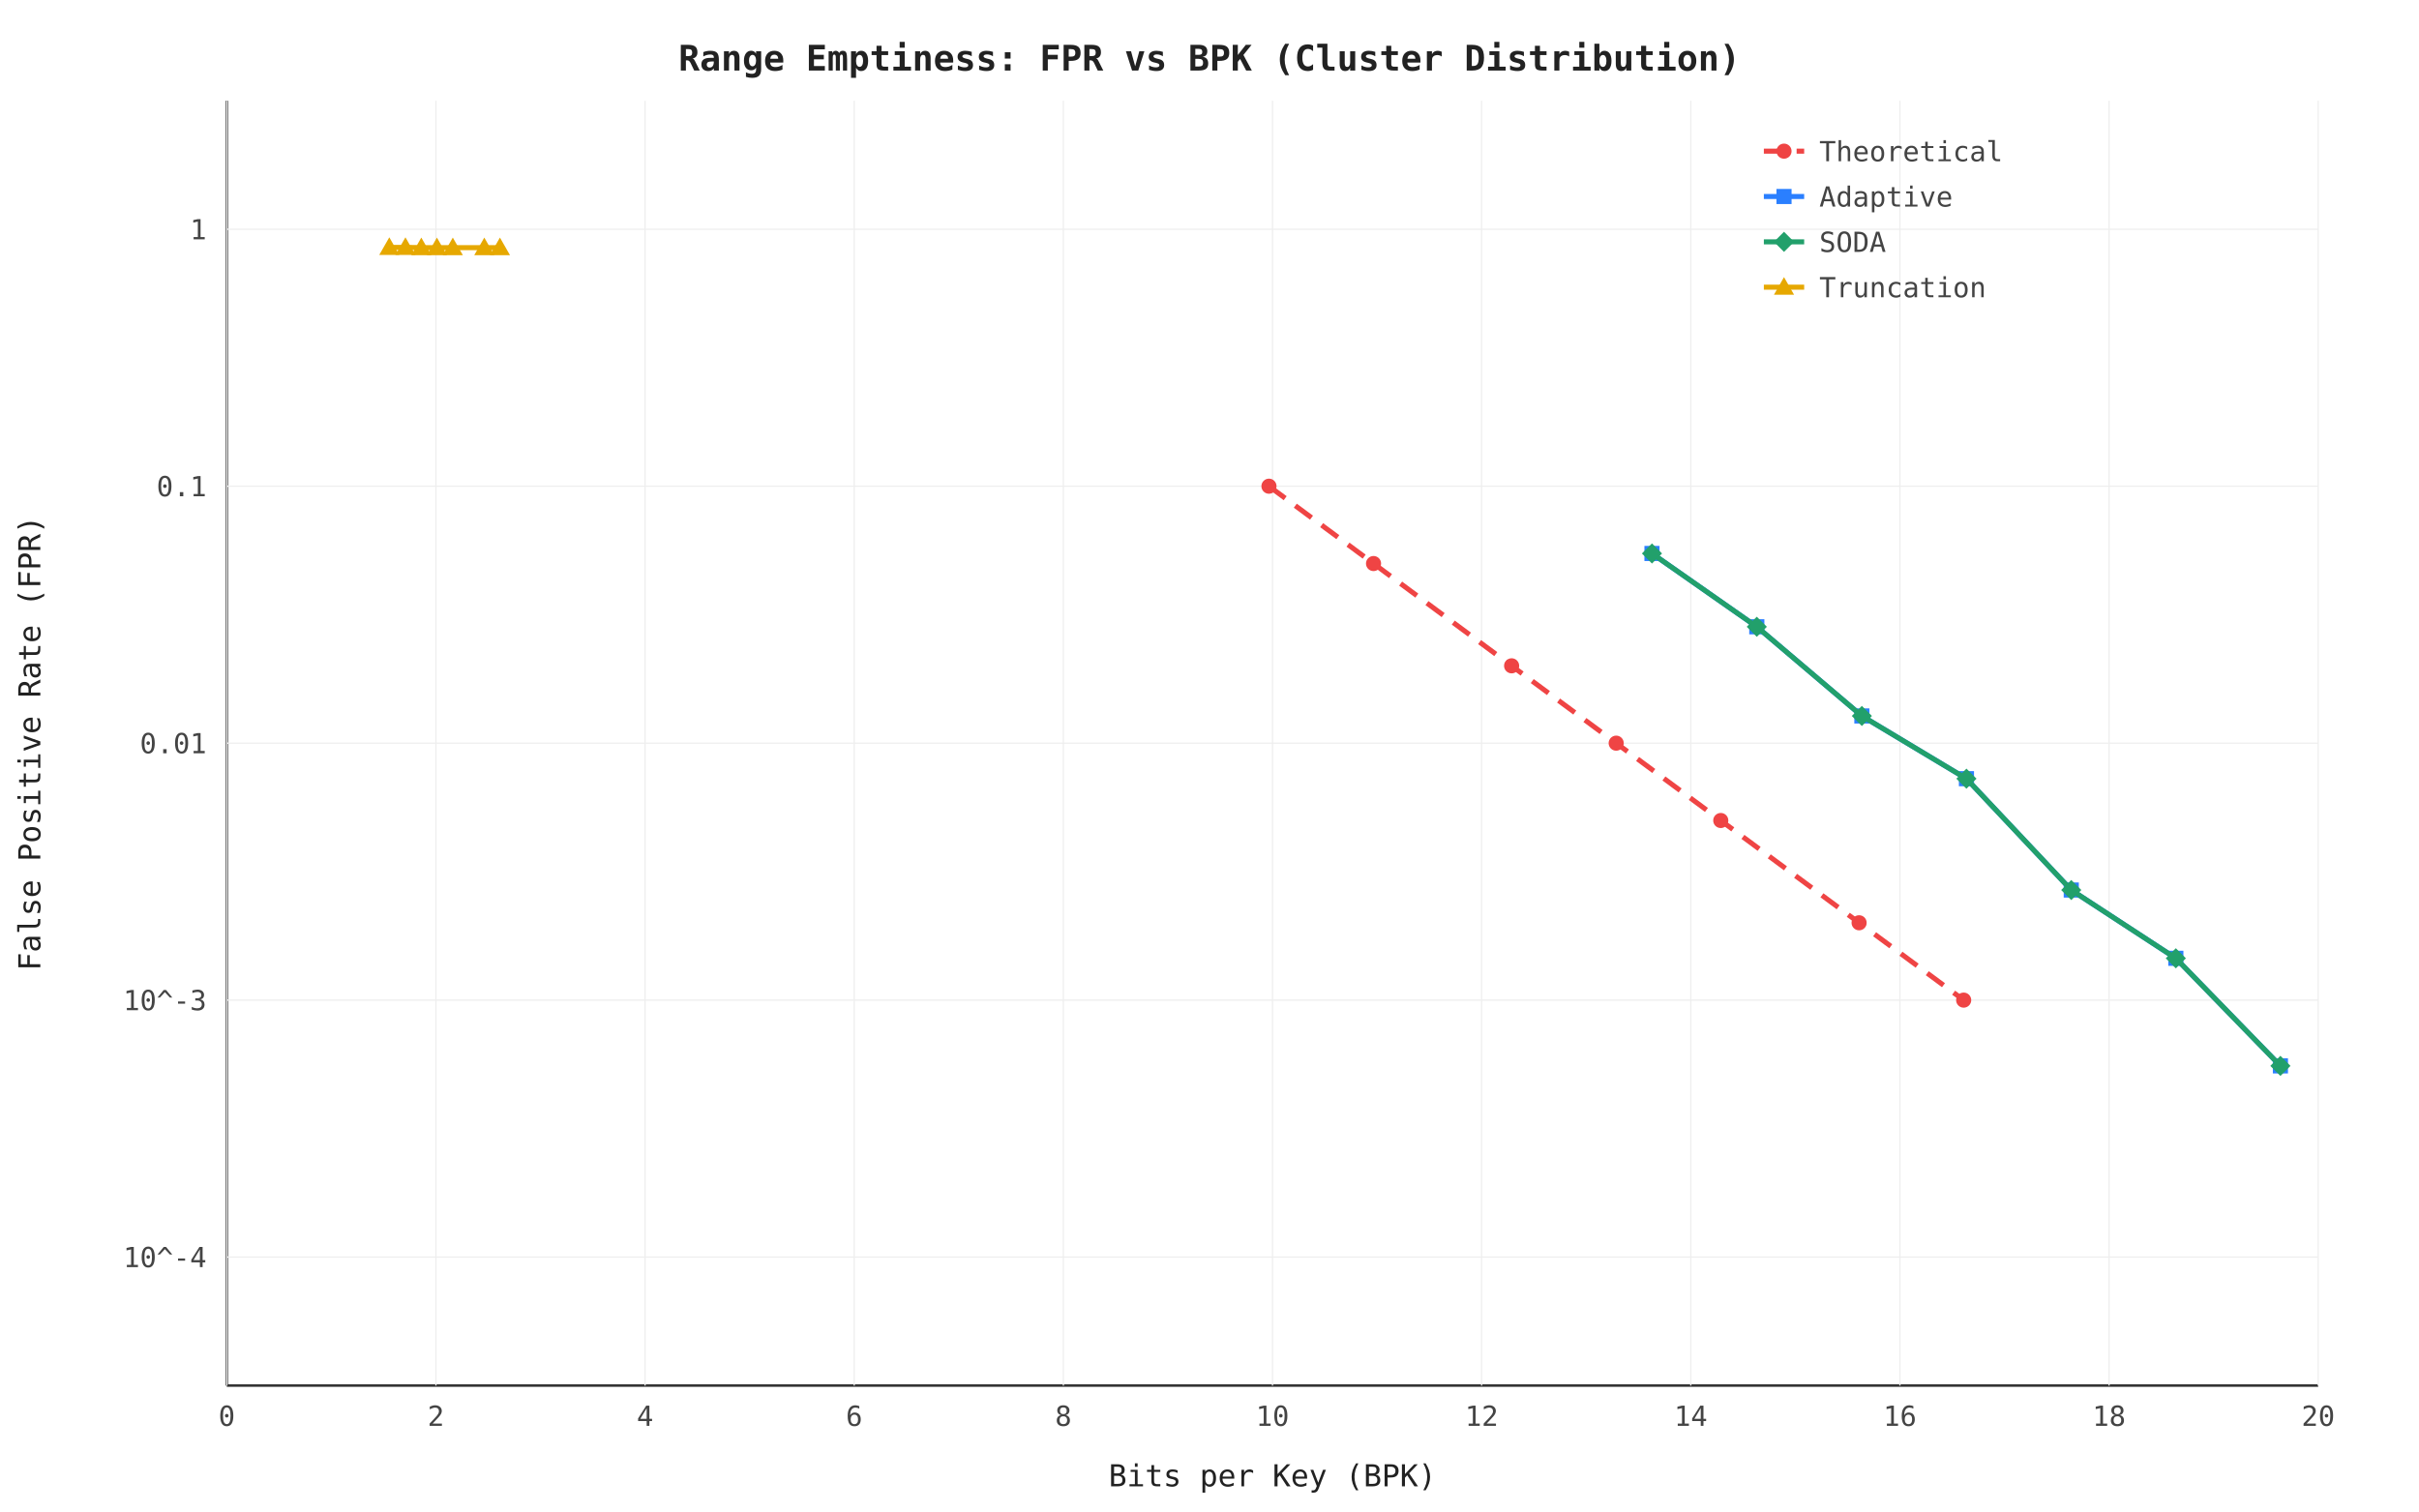
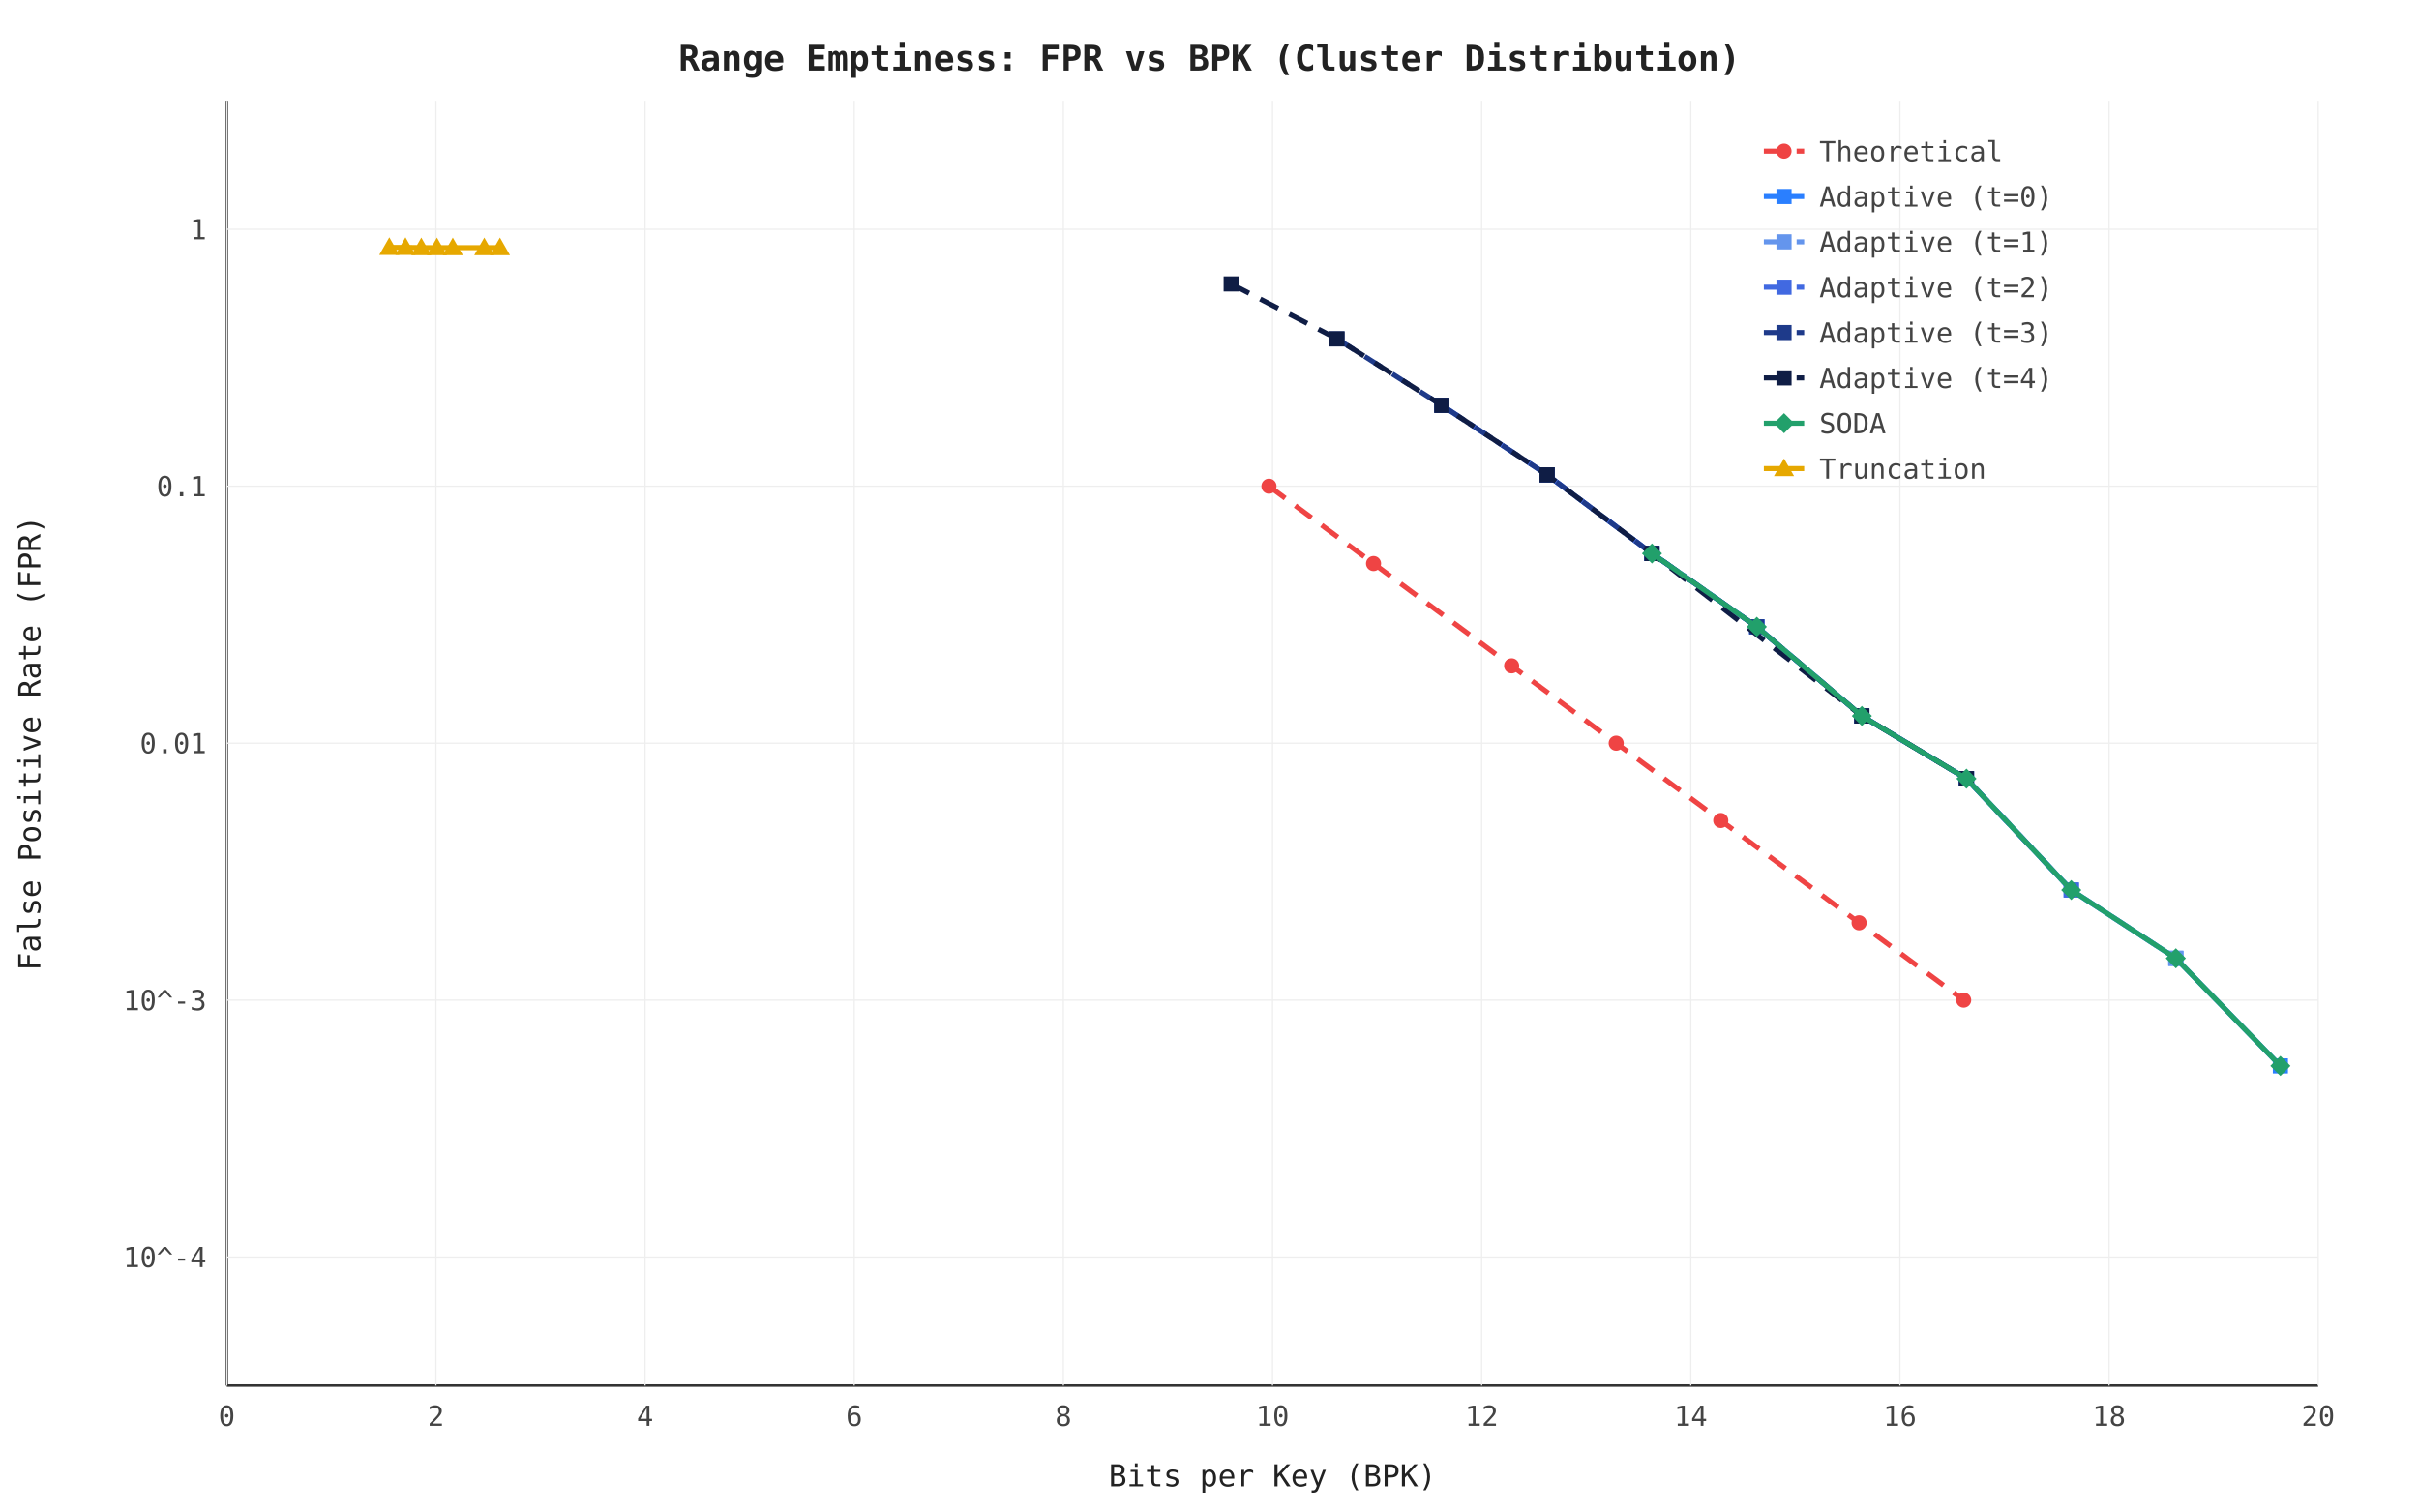
<svg xmlns="http://www.w3.org/2000/svg" width="960" height="600" viewBox="0 0 960 600">
  <style>text{font-family:Menlo,Monaco,monospace;font-size:12px;fill:#222} .axis{stroke:#333;stroke-width:1} .grid{stroke:#eee;stroke-width:0.5} .label{font-size:11px;fill:#444}</style>
  <text x="480" y="28" text-anchor="middle" style="font-size:14px;font-weight:bold">Range Emptiness: FPR vs BPK (Cluster Distribution)</text>
  <line class="axis" x1="90.0" y1="550.0" x2="920.0" y2="550.0" />
  <line class="axis" x1="90.0" y1="40.0" x2="90.0" y2="550.0" />
  <line class="grid" x1="90.0" y1="499.0" x2="920.0" y2="499.0" />
  <text class="label" x="82.0" y="503.0" text-anchor="end">10^-4</text>
  <line class="grid" x1="90.0" y1="397.0" x2="920.0" y2="397.0" />
  <text class="label" x="82.0" y="401.0" text-anchor="end">10^-3</text>
  <line class="grid" x1="90.0" y1="295.0" x2="920.0" y2="295.0" />
  <text class="label" x="82.0" y="299.0" text-anchor="end">0.01</text>
  <line class="grid" x1="90.0" y1="193.0" x2="920.0" y2="193.0" />
  <text class="label" x="82.0" y="197.0" text-anchor="end">0.1</text>
  <line class="grid" x1="90.0" y1="91.0" x2="920.0" y2="91.0" />
  <text class="label" x="82.0" y="95.0" text-anchor="end">1</text>
  <line class="grid" x1="90.0" y1="40.0" x2="90.0" y2="550.0" />
  <text class="label" x="90.0" y="566.0" text-anchor="middle">0</text>
  <line class="grid" x1="173.0" y1="40.0" x2="173.0" y2="550.0" />
  <text class="label" x="173.0" y="566.0" text-anchor="middle">2</text>
  <line class="grid" x1="256.0" y1="40.0" x2="256.0" y2="550.0" />
  <text class="label" x="256.0" y="566.0" text-anchor="middle">4</text>
  <line class="grid" x1="339.0" y1="40.0" x2="339.0" y2="550.0" />
  <text class="label" x="339.0" y="566.0" text-anchor="middle">6</text>
  <line class="grid" x1="422.0" y1="40.0" x2="422.0" y2="550.0" />
  <text class="label" x="422.0" y="566.0" text-anchor="middle">8</text>
  <line class="grid" x1="505.0" y1="40.0" x2="505.0" y2="550.0" />
  <text class="label" x="505.0" y="566.0" text-anchor="middle">10</text>
  <line class="grid" x1="588.0" y1="40.0" x2="588.0" y2="550.0" />
  <text class="label" x="588.0" y="566.0" text-anchor="middle">12</text>
  <line class="grid" x1="671.0" y1="40.0" x2="671.0" y2="550.0" />
  <text class="label" x="671.0" y="566.0" text-anchor="middle">14</text>
  <line class="grid" x1="754.0" y1="40.0" x2="754.0" y2="550.0" />
  <text class="label" x="754.0" y="566.0" text-anchor="middle">16</text>
  <line class="grid" x1="837.0" y1="40.0" x2="837.0" y2="550.0" />
  <text class="label" x="837.0" y="566.0" text-anchor="middle">18</text>
  <line class="grid" x1="920.0" y1="40.0" x2="920.0" y2="550.0" />
  <text class="label" x="920.0" y="566.0" text-anchor="middle">20</text>
  <polyline fill="none" stroke="#ef4444" stroke-width="2" stroke-dasharray="8,5" points="503.6,193.0 545.1,223.7 599.9,264.3 641.4,295.0 682.9,325.7 737.8,366.3 779.3,397.0" />
  <circle cx="503.6" cy="193.0" r="3" fill="#ef4444" />
  <circle cx="545.1" cy="223.7" r="3" fill="#ef4444" />
  <circle cx="599.9" cy="264.3" r="3" fill="#ef4444" />
  <circle cx="641.4" cy="295.0" r="3" fill="#ef4444" />
  <circle cx="682.9" cy="325.7" r="3" fill="#ef4444" />
  <circle cx="737.8" cy="366.3" r="3" fill="#ef4444" />
  <circle cx="779.3" cy="397.0" r="3" fill="#ef4444" />
  <polyline fill="none" stroke="#2a7fff" stroke-width="2" points="655.6,219.7 697.2,248.8 738.9,284.2 780.4,309.1 822.0,353.3 863.5,380.4 905.0,423.1" />
  <rect x="652.6" y="216.7" width="6" height="6" fill="#2a7fff" />
  <rect x="694.2" y="245.8" width="6" height="6" fill="#2a7fff" />
  <rect x="735.9" y="281.2" width="6" height="6" fill="#2a7fff" />
  <rect x="777.4" y="306.1" width="6" height="6" fill="#2a7fff" />
  <rect x="819.0" y="350.3" width="6" height="6" fill="#2a7fff" />
  <rect x="860.5" y="377.4" width="6" height="6" fill="#2a7fff" />
  <rect x="902.0" y="420.1" width="6" height="6" fill="#2a7fff" />
+   <polyline fill="none" stroke="#6495ED" stroke-width="2" stroke-dasharray="8,5" points="614.0,188.5 655.6,219.7 697.2,248.8 738.9,284.2 780.4,309.1 822.0,353.3 863.5,380.4" />
+   <rect x="611.0" y="185.5" width="6" height="6" fill="#6495ED" />
+   <rect x="652.6" y="216.7" width="6" height="6" fill="#6495ED" />
+   <rect x="694.2" y="245.8" width="6" height="6" fill="#6495ED" />
+   <rect x="735.9" y="281.2" width="6" height="6" fill="#6495ED" />
+   <rect x="777.4" y="306.1" width="6" height="6" fill="#6495ED" />
+   <rect x="819.0" y="350.3" width="6" height="6" fill="#6495ED" />
+   <rect x="860.5" y="377.4" width="6" height="6" fill="#6495ED" />
+   <polyline fill="none" stroke="#4169E1" stroke-width="2" stroke-dasharray="8,5" points="572.2,160.9 614.0,188.5 655.6,219.7 697.2,248.8 738.9,284.2 780.4,309.1 822.0,353.3" />
+   <rect x="569.2" y="157.9" width="6" height="6" fill="#4169E1" />
+   <rect x="611.0" y="185.5" width="6" height="6" fill="#4169E1" />
+   <rect x="652.6" y="216.7" width="6" height="6" fill="#4169E1" />
+   <rect x="694.2" y="245.8" width="6" height="6" fill="#4169E1" />
+   <rect x="735.9" y="281.2" width="6" height="6" fill="#4169E1" />
+   <rect x="777.4" y="306.1" width="6" height="6" fill="#4169E1" />
+   <rect x="819.0" y="350.3" width="6" height="6" fill="#4169E1" />
+   <polyline fill="none" stroke="#1E3A8A" stroke-width="2" stroke-dasharray="8,5" points="530.6,134.5 572.2,160.9 614.0,188.5 655.6,219.7 697.2,248.8 738.9,284.2 780.4,309.1" />
+   <rect x="527.6" y="131.5" width="6" height="6" fill="#1E3A8A" />
+   <rect x="569.2" y="157.9" width="6" height="6" fill="#1E3A8A" />
+   <rect x="611.0" y="185.5" width="6" height="6" fill="#1E3A8A" />
+   <rect x="652.6" y="216.7" width="6" height="6" fill="#1E3A8A" />
+   <rect x="694.2" y="245.8" width="6" height="6" fill="#1E3A8A" />
+   <rect x="735.9" y="281.2" width="6" height="6" fill="#1E3A8A" />
+   <rect x="777.4" y="306.1" width="6" height="6" fill="#1E3A8A" />
+   <polyline fill="none" stroke="#0F1D45" stroke-width="2" stroke-dasharray="8,5" points="488.6,112.7 530.6,134.5 572.2,160.9 614.0,188.5 655.6,219.7 738.9,284.2 780.4,309.1" />
+   <rect x="485.6" y="109.7" width="6" height="6" fill="#0F1D45" />
+   <rect x="527.6" y="131.5" width="6" height="6" fill="#0F1D45" />
+   <rect x="569.2" y="157.9" width="6" height="6" fill="#0F1D45" />
+   <rect x="611.0" y="185.5" width="6" height="6" fill="#0F1D45" />
+   <rect x="652.6" y="216.7" width="6" height="6" fill="#0F1D45" />
+   <rect x="735.9" y="281.2" width="6" height="6" fill="#0F1D45" />
+   <rect x="777.4" y="306.1" width="6" height="6" fill="#0F1D45" />
  <polyline fill="none" stroke="#22a06b" stroke-width="2" points="655.6,219.7 697.2,248.8 738.9,284.2 780.4,309.1 822.0,353.3 863.5,380.4 905.0,423.1" />
  <polygon points="655.6,215.7 659.6,219.7 655.6,223.7 651.6,219.7" fill="#22a06b" />
  <polygon points="697.2,244.8 701.2,248.8 697.2,252.8 693.2,248.8" fill="#22a06b" />
  <polygon points="738.9,280.2 742.9,284.2 738.9,288.2 734.9,284.2" fill="#22a06b" />
  <polygon points="780.4,305.1 784.4,309.1 780.4,313.1 776.4,309.1" fill="#22a06b" />
  <polygon points="822.0,349.3 826.0,353.3 822.0,357.3 818.0,353.3" fill="#22a06b" />
  <polygon points="863.5,376.4 867.5,380.4 863.5,384.4 859.5,380.4" fill="#22a06b" />
  <polygon points="905.0,419.1 909.0,423.1 905.0,427.1 901.0,423.1" fill="#22a06b" />
  <polyline fill="none" stroke="#e6a800" stroke-width="2" points="154.5,98.2 160.9,98.2 167.2,98.3 173.4,98.3 179.7,98.3 192.2,98.3 198.4,98.3" />
  <polygon points="154.5,94.2 158.5,101.2 150.5,101.2" fill="#e6a800" />
  <polygon points="160.9,94.2 164.9,101.2 156.9,101.2" fill="#e6a800" />
  <polygon points="167.2,94.3 171.2,101.3 163.2,101.3" fill="#e6a800" />
  <polygon points="173.4,94.3 177.4,101.3 169.4,101.3" fill="#e6a800" />
  <polygon points="179.7,94.3 183.7,101.3 175.7,101.3" fill="#e6a800" />
  <polygon points="192.2,94.3 196.2,101.3 188.2,101.3" fill="#e6a800" />
  <polygon points="198.4,94.3 202.4,101.3 194.4,101.3" fill="#e6a800" />
  <line x1="700" y1="60" x2="716" y2="60" stroke="#ef4444" stroke-width="2" stroke-dasharray="8,5" />
  <circle cx="708.0" cy="60.0" r="3" fill="#ef4444" />
  <text class="label" x="722" y="64">Theoretical</text>
  <line x1="700" y1="78" x2="716" y2="78" stroke="#2a7fff" stroke-width="2" />
  <rect x="705.0" y="75.0" width="6" height="6" fill="#2a7fff" />
-   <text class="label" x="722" y="82">Adaptive</text>
-   <line x1="700" y1="96" x2="716" y2="96" stroke="#22a06b" stroke-width="2" />
-   <polygon points="708.0,92.0 712.0,96.0 708.0,100.0 704.0,96.0" fill="#22a06b" />
-   <text class="label" x="722" y="100">SODA</text>
-   <line x1="700" y1="114" x2="716" y2="114" stroke="#e6a800" stroke-width="2" />
-   <polygon points="708.0,110.0 712.0,117.0 704.0,117.0" fill="#e6a800" />
-   <text class="label" x="722" y="118">Truncation</text>
+   <text class="label" x="722" y="82">Adaptive (t=0)</text>
+   <line x1="700" y1="96" x2="716" y2="96" stroke="#6495ED" stroke-width="2" stroke-dasharray="8,5" />
+   <rect x="705.0" y="93.0" width="6" height="6" fill="#6495ED" />
+   <text class="label" x="722" y="100">Adaptive (t=1)</text>
+   <line x1="700" y1="114" x2="716" y2="114" stroke="#4169E1" stroke-width="2" stroke-dasharray="8,5" />
+   <rect x="705.0" y="111.0" width="6" height="6" fill="#4169E1" />
+   <text class="label" x="722" y="118">Adaptive (t=2)</text>
+   <line x1="700" y1="132" x2="716" y2="132" stroke="#1E3A8A" stroke-width="2" stroke-dasharray="8,5" />
+   <rect x="705.0" y="129.0" width="6" height="6" fill="#1E3A8A" />
+   <text class="label" x="722" y="136">Adaptive (t=3)</text>
+   <line x1="700" y1="150" x2="716" y2="150" stroke="#0F1D45" stroke-width="2" stroke-dasharray="8,5" />
+   <rect x="705.0" y="147.0" width="6" height="6" fill="#0F1D45" />
+   <text class="label" x="722" y="154">Adaptive (t=4)</text>
+   <line x1="700" y1="168" x2="716" y2="168" stroke="#22a06b" stroke-width="2" />
+   <polygon points="708.0,164.0 712.0,168.0 708.0,172.0 704.0,168.0" fill="#22a06b" />
+   <text class="label" x="722" y="172">SODA</text>
+   <line x1="700" y1="186" x2="716" y2="186" stroke="#e6a800" stroke-width="2" />
+   <polygon points="708.0,182.0 712.0,189.0 704.0,189.0" fill="#e6a800" />
+   <text class="label" x="722" y="190">Truncation</text>
  <text x="505" y="590" text-anchor="middle">Bits per Key (BPK)</text>
  <text transform="translate(16,295) rotate(-90)" text-anchor="middle">False Positive Rate (FPR)</text>
</svg>
